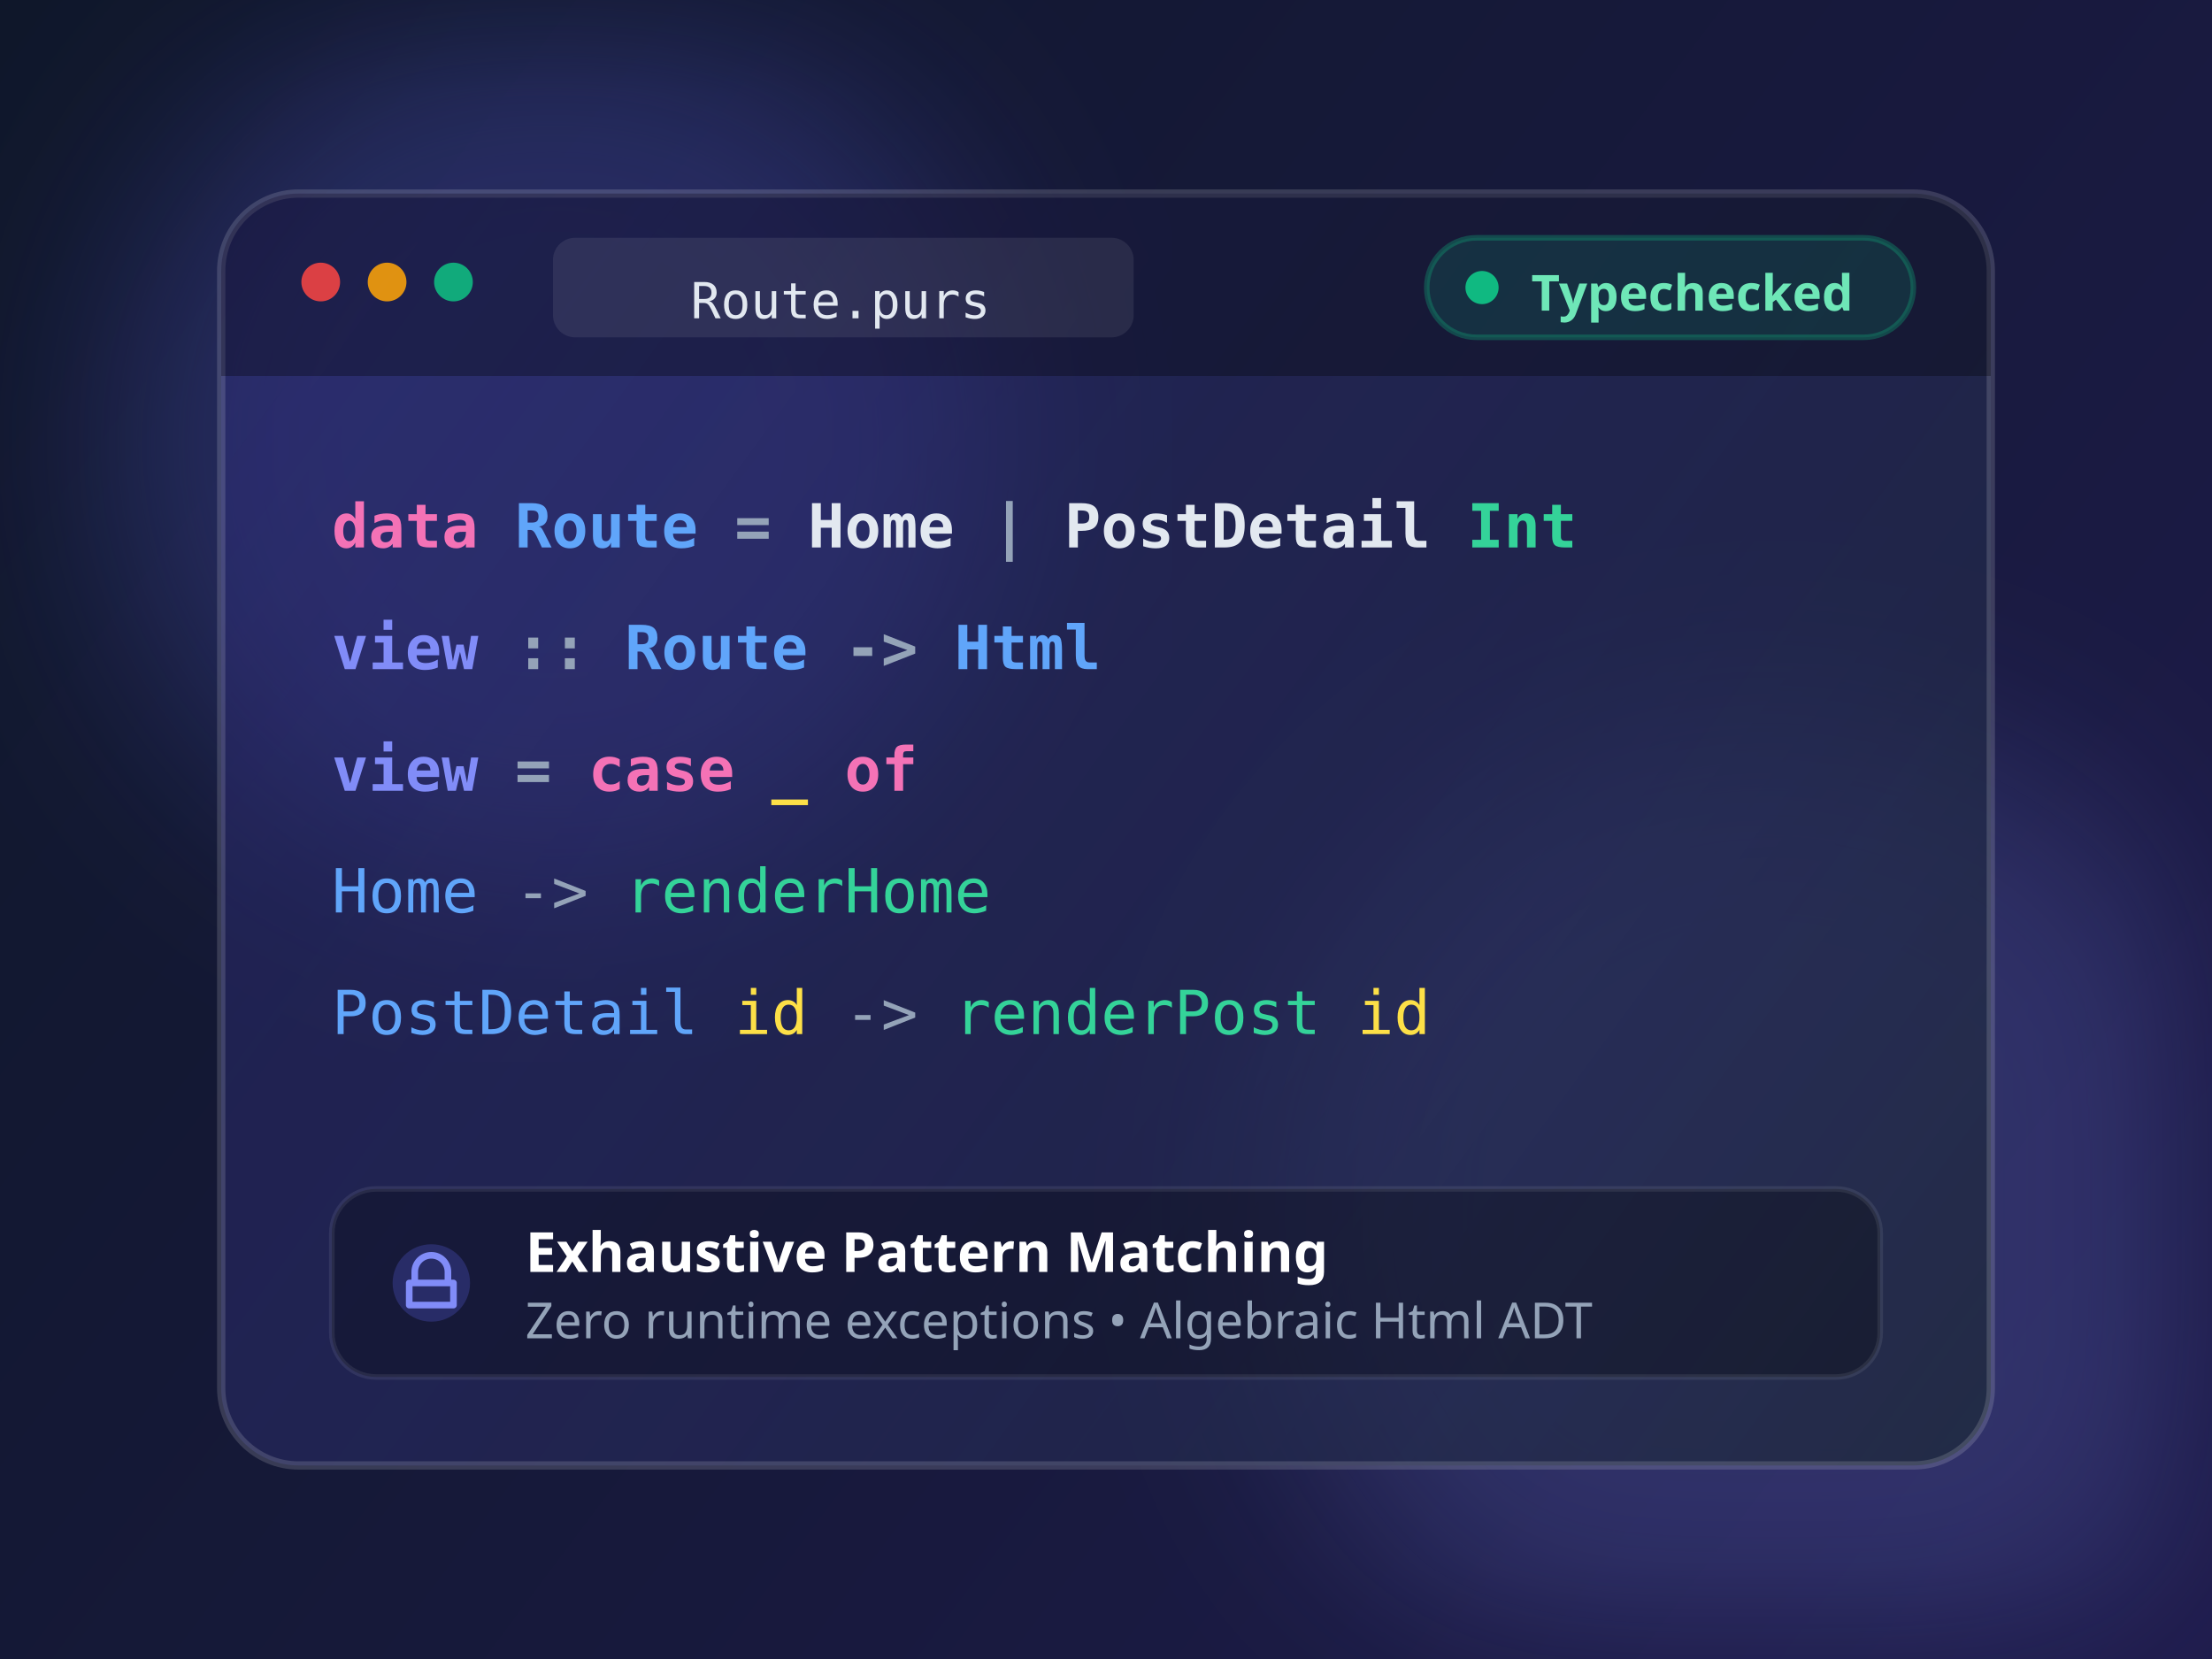
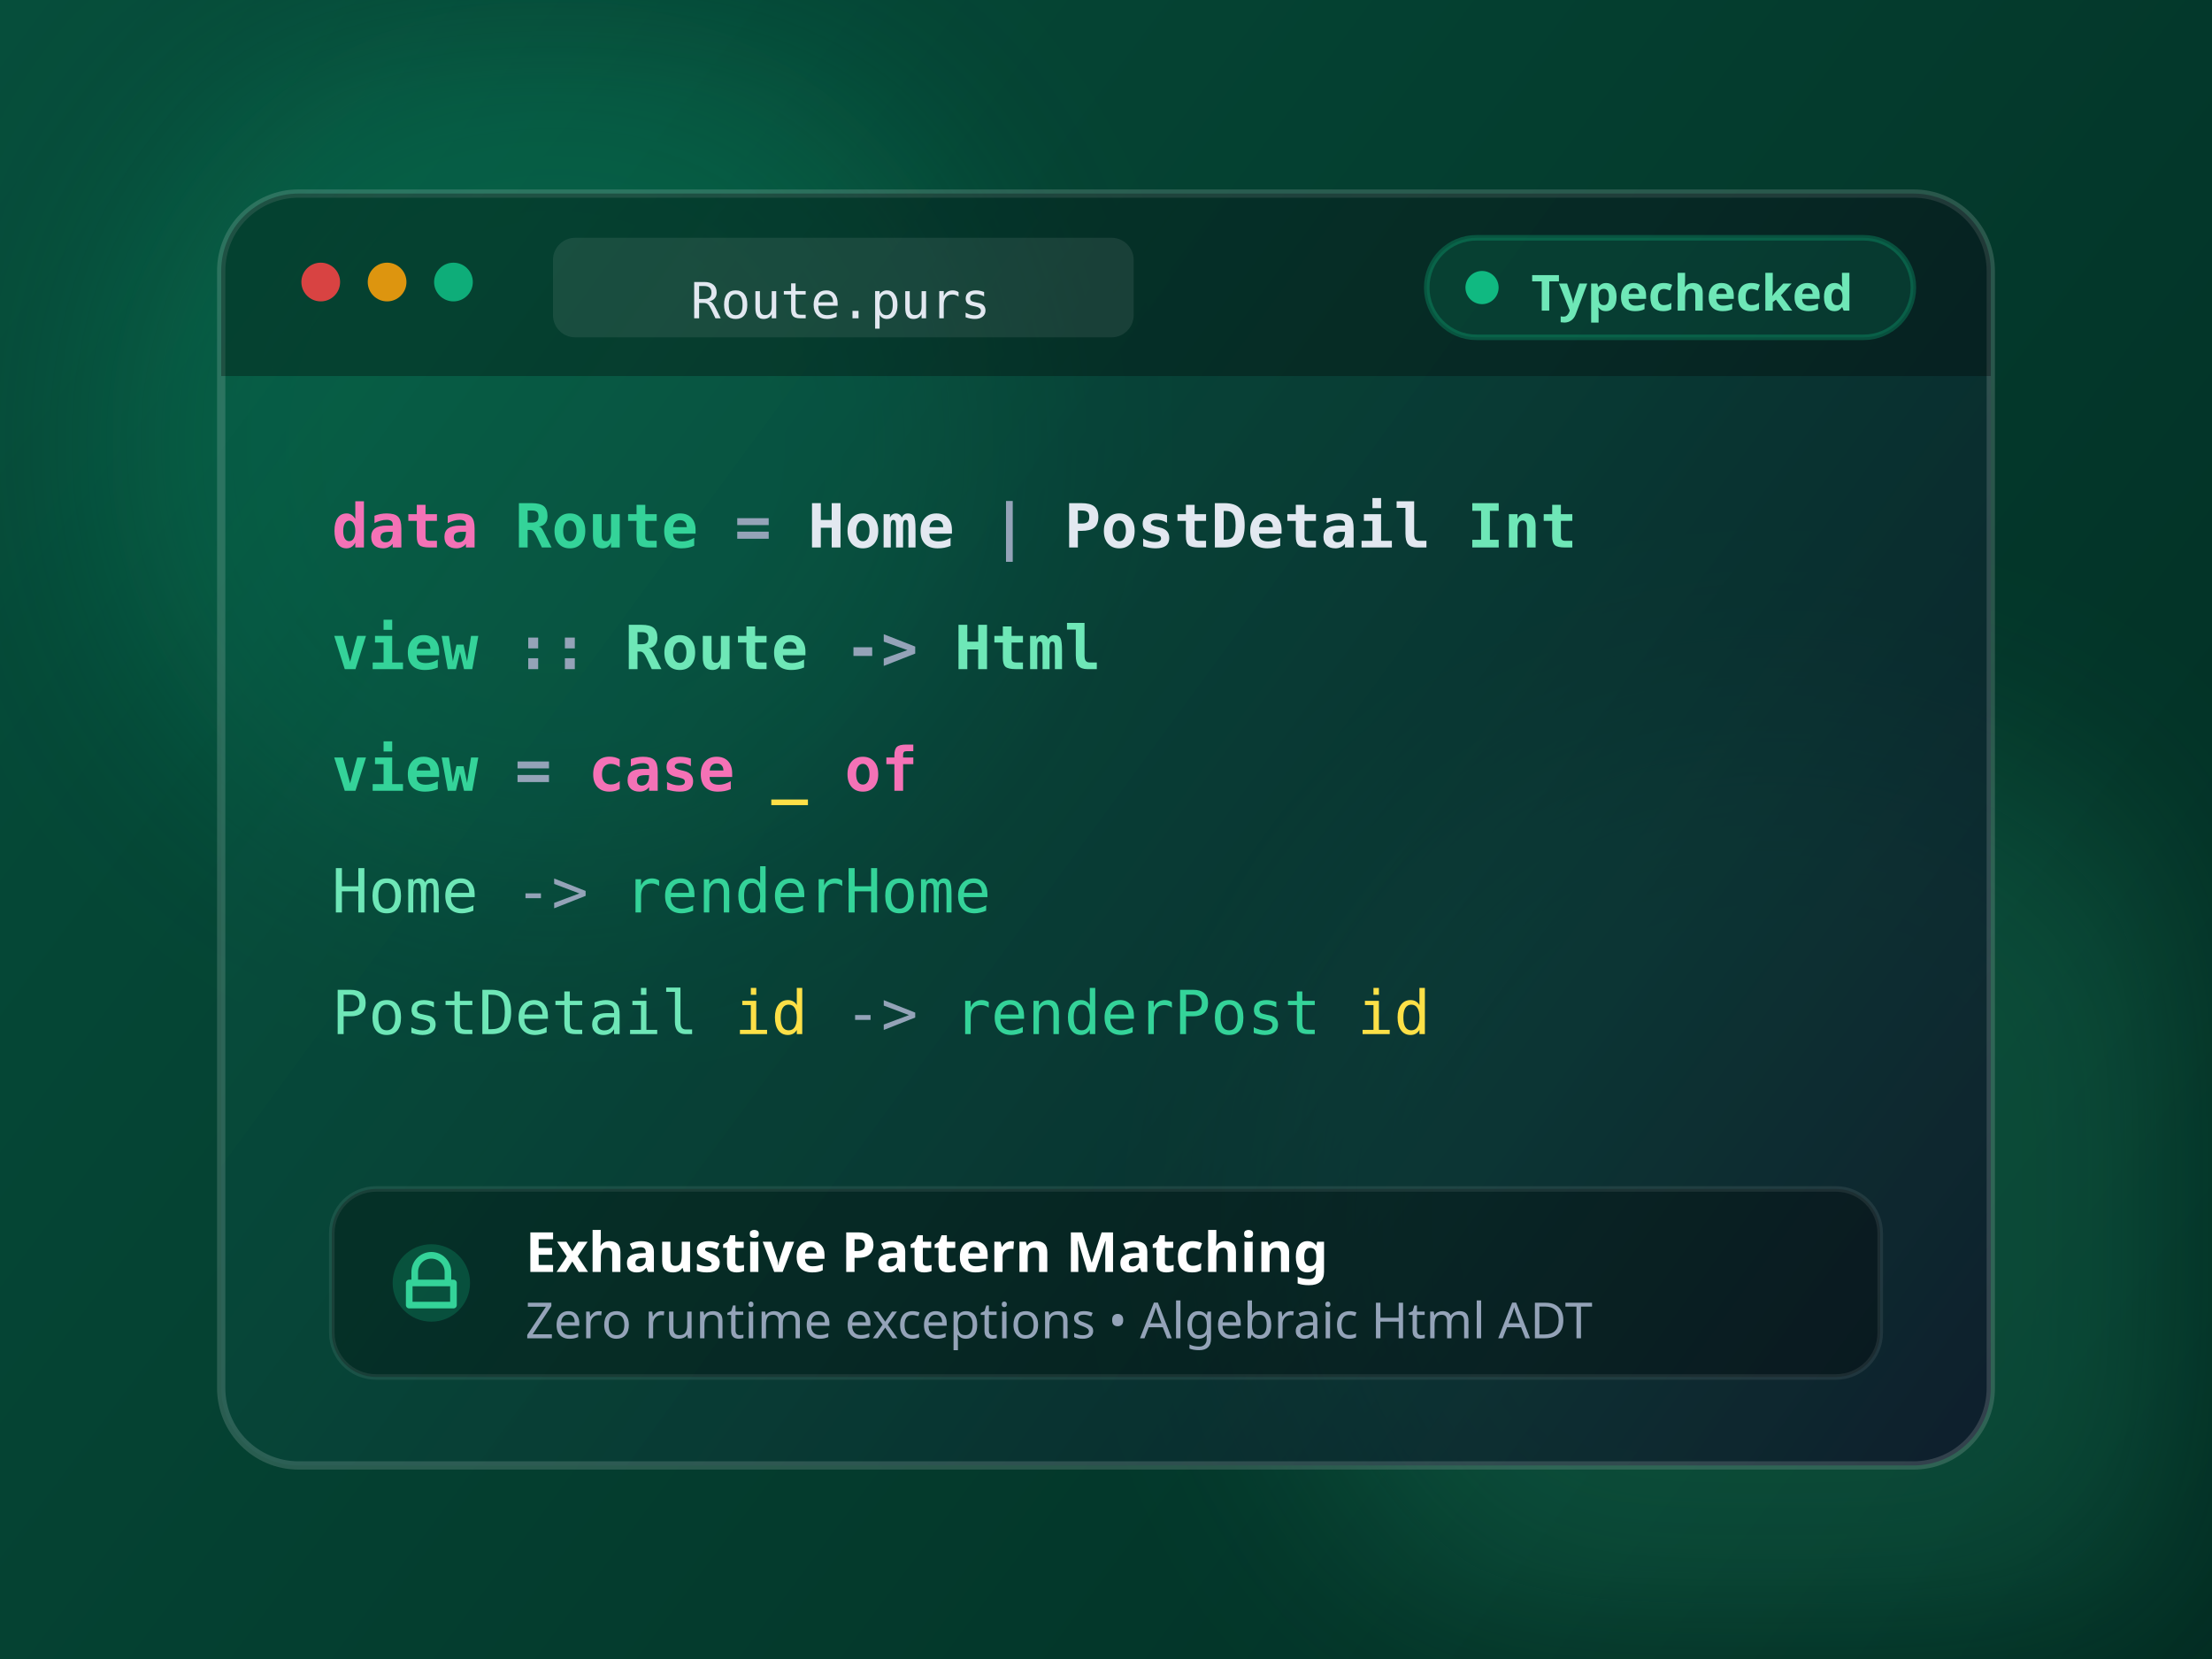
<svg xmlns="http://www.w3.org/2000/svg" width="400" height="300" viewBox="0 0 400 300" fill="none">
  <defs>
    <linearGradient id="bg1" x1="0" y1="0" x2="400" y2="300" gradientUnits="userSpaceOnUse">
-       <stop stop-color="#0F172A" />
-       <stop offset="1" stop-color="#1E1B4B" />
+       <stop stop-color="#064E3B" />
+       <stop offset="1" stop-color="#022C22" />
    </linearGradient>
    <linearGradient id="card1" x1="50" y1="40" x2="350" y2="260" gradientUnits="userSpaceOnUse">
-       <stop stop-color="#312E81" stop-opacity="0.4" />
-       <stop offset="1" stop-color="#1E293B" stop-opacity="0.75" />
+       <stop stop-color="#065F46" stop-opacity="0.4" />
+       <stop offset="1" stop-color="#0F172A" stop-opacity="0.8" />
    </linearGradient>
    <filter id="glow1" x="-20%" y="-20%" width="140%" height="140%">
      <feGaussianBlur stdDeviation="18" result="blur" />
    </filter>
  </defs>
  <rect width="400" height="300" fill="url(#bg1)" />
-   <circle cx="100" cy="80" r="80" fill="#6366F1" opacity="0.25" filter="url(#glow1)" />
-   <circle cx="320" cy="220" r="90" fill="#818CF8" opacity="0.2" filter="url(#glow1)" />
+   <circle cx="100" cy="80" r="80" fill="#10B981" opacity="0.2" filter="url(#glow1)" />
+   <circle cx="320" cy="220" r="90" fill="#34D399" opacity="0.15" filter="url(#glow1)" />
  <rect x="40" y="35" width="320" height="230" rx="14" fill="url(#card1)" stroke="rgba(255,255,255,0.15)" stroke-width="1.5" />
  <path d="M40 49C40 41.268 46.268 35 54 35H346C353.732 35 360 41.268 360 49V68H40V49Z" fill="rgba(0,0,0,0.3)" />
  <circle cx="58" cy="51" r="3.5" fill="#EF4444" opacity="0.9" />
  <circle cx="70" cy="51" r="3.5" fill="#F59E0B" opacity="0.9" />
  <circle cx="82" cy="51" r="3.5" fill="#10B981" opacity="0.9" />
  <rect x="100" y="43" width="105" height="18" rx="4" fill="rgba(255,255,255,0.08)" />
  <text x="152" y="55" fill="#E2E8F0" font-family="monospace" font-size="9" text-anchor="middle" dominant-baseline="middle">Route.purs</text>
  <g transform="translate(258, 43)">
    <rect width="88" height="18" rx="9" fill="rgba(16,185,129,0.15)" stroke="rgba(16,185,129,0.3)" stroke-width="1" />
    <circle cx="10" cy="9" r="3" fill="#10B981" />
    <text x="48" y="10" fill="#6EE7B7" font-family="sans-serif" font-weight="bold" font-size="9" text-anchor="middle" dominant-baseline="middle">Typechecked</text>
  </g>
  <g transform="translate(60, 85)" font-family="ui-monospace, SFMono-Regular, Menlo, Monaco, Consolas, monospace" font-size="11" letter-spacing="0">
-     <text y="14" fill="#F472B6" font-weight="600">data <tspan fill="#60A5FA">Route</tspan>
+     <text y="14" fill="#F472B6" font-weight="600">data <tspan fill="#34D399">Route</tspan>
      <tspan fill="#94A3B8">=</tspan>
      <tspan fill="#E2E8F0">Home</tspan>
      <tspan fill="#94A3B8">|</tspan>
      <tspan fill="#E2E8F0">PostDetail</tspan>
-       <tspan fill="#34D399">Int</tspan>
+       <tspan fill="#6EE7B7">Int</tspan>
    </text>
-     <text y="36" fill="#818CF8" font-weight="600">view <tspan fill="#94A3B8">::</tspan>
-       <tspan fill="#60A5FA">Route</tspan>
+     <text y="36" fill="#34D399" font-weight="600">view <tspan fill="#94A3B8">::</tspan>
+       <tspan fill="#6EE7B7">Route</tspan>
      <tspan fill="#94A3B8">-&gt;</tspan>
-       <tspan fill="#60A5FA">Html</tspan>
+       <tspan fill="#6EE7B7">Html</tspan>
    </text>
-     <text y="58" fill="#818CF8" font-weight="600">view <tspan fill="#94A3B8">=</tspan>
+     <text y="58" fill="#34D399" font-weight="600">view <tspan fill="#94A3B8">=</tspan>
      <tspan fill="#F472B6">case</tspan>
      <tspan fill="#FDE047">_</tspan>
      <tspan fill="#F472B6">of</tspan>
    </text>
    <text y="80" fill="#E2E8F0">
-       <tspan fill="#60A5FA">Home</tspan>
+       <tspan fill="#6EE7B7">Home</tspan>
      <tspan fill="#94A3B8">-&gt;</tspan>
      <tspan fill="#34D399">renderHome</tspan>
    </text>
    <text y="102" fill="#E2E8F0">
-       <tspan fill="#60A5FA">PostDetail</tspan>
+       <tspan fill="#6EE7B7">PostDetail</tspan>
      <tspan fill="#FDE047">id</tspan>
      <tspan fill="#94A3B8">-&gt;</tspan>
      <tspan fill="#34D399">renderPost</tspan>
      <tspan fill="#FDE047">id</tspan>
    </text>
  </g>
  <g transform="translate(60, 215)">
    <rect width="280" height="34" rx="8" fill="rgba(0,0,0,0.3)" stroke="rgba(255,255,255,0.08)" stroke-width="1" />
-     <circle cx="18" cy="17" r="7" fill="rgba(99,102,241,0.25)" />
-     <path d="M15 17V15C15 13.343 16.343 12 18 12C19.657 12 21 13.343 21 15V17M14 17H22V21H14V17Z" stroke="#818CF8" stroke-width="1.2" stroke-linecap="round" stroke-linejoin="round" />
+     <circle cx="18" cy="17" r="7" fill="rgba(16,185,129,0.25)" />
+     <path d="M15 17V15C15 13.343 16.343 12 18 12C19.657 12 21 13.343 21 15V17M14 17H22V21H14V17Z" stroke="#34D399" stroke-width="1.2" stroke-linecap="round" stroke-linejoin="round" />
    <text x="35" y="15" fill="#FFFFFF" font-family="sans-serif" font-weight="600" font-size="10">Exhaustive Pattern Matching</text>
    <text x="35" y="27" fill="#94A3B8" font-family="sans-serif" font-size="9">Zero runtime exceptions • Algebraic Html ADT</text>
  </g>
</svg>
